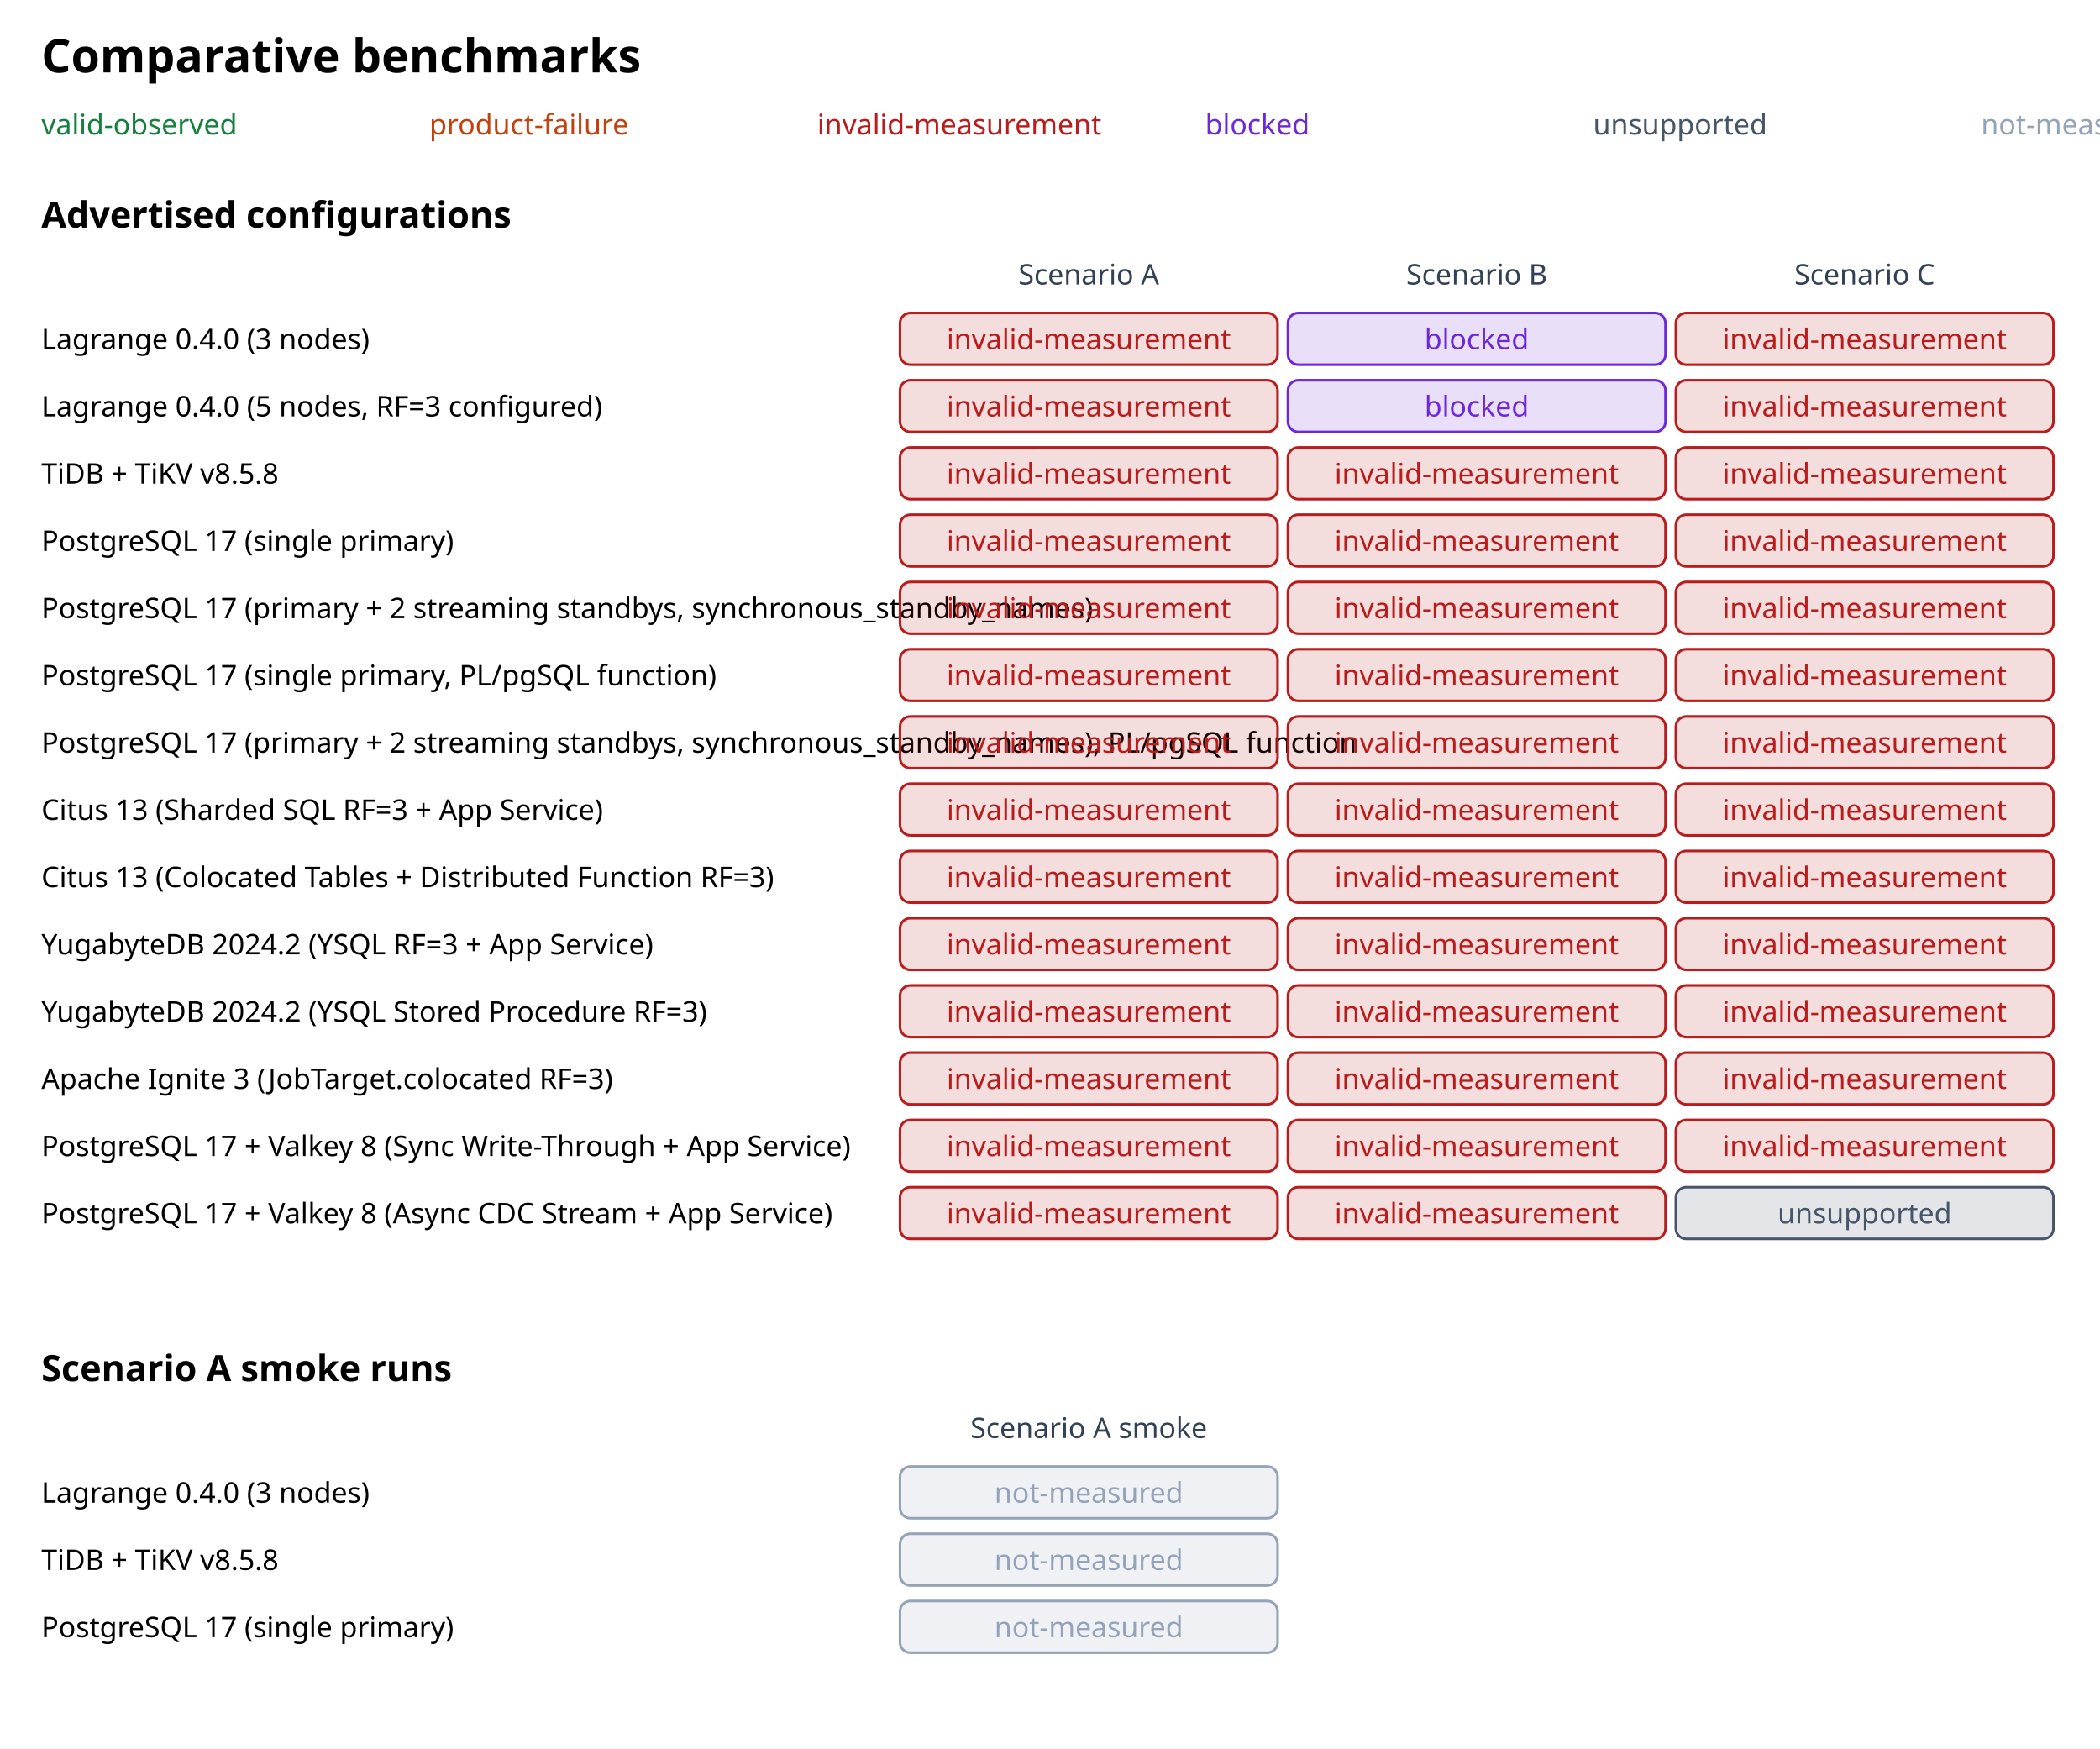
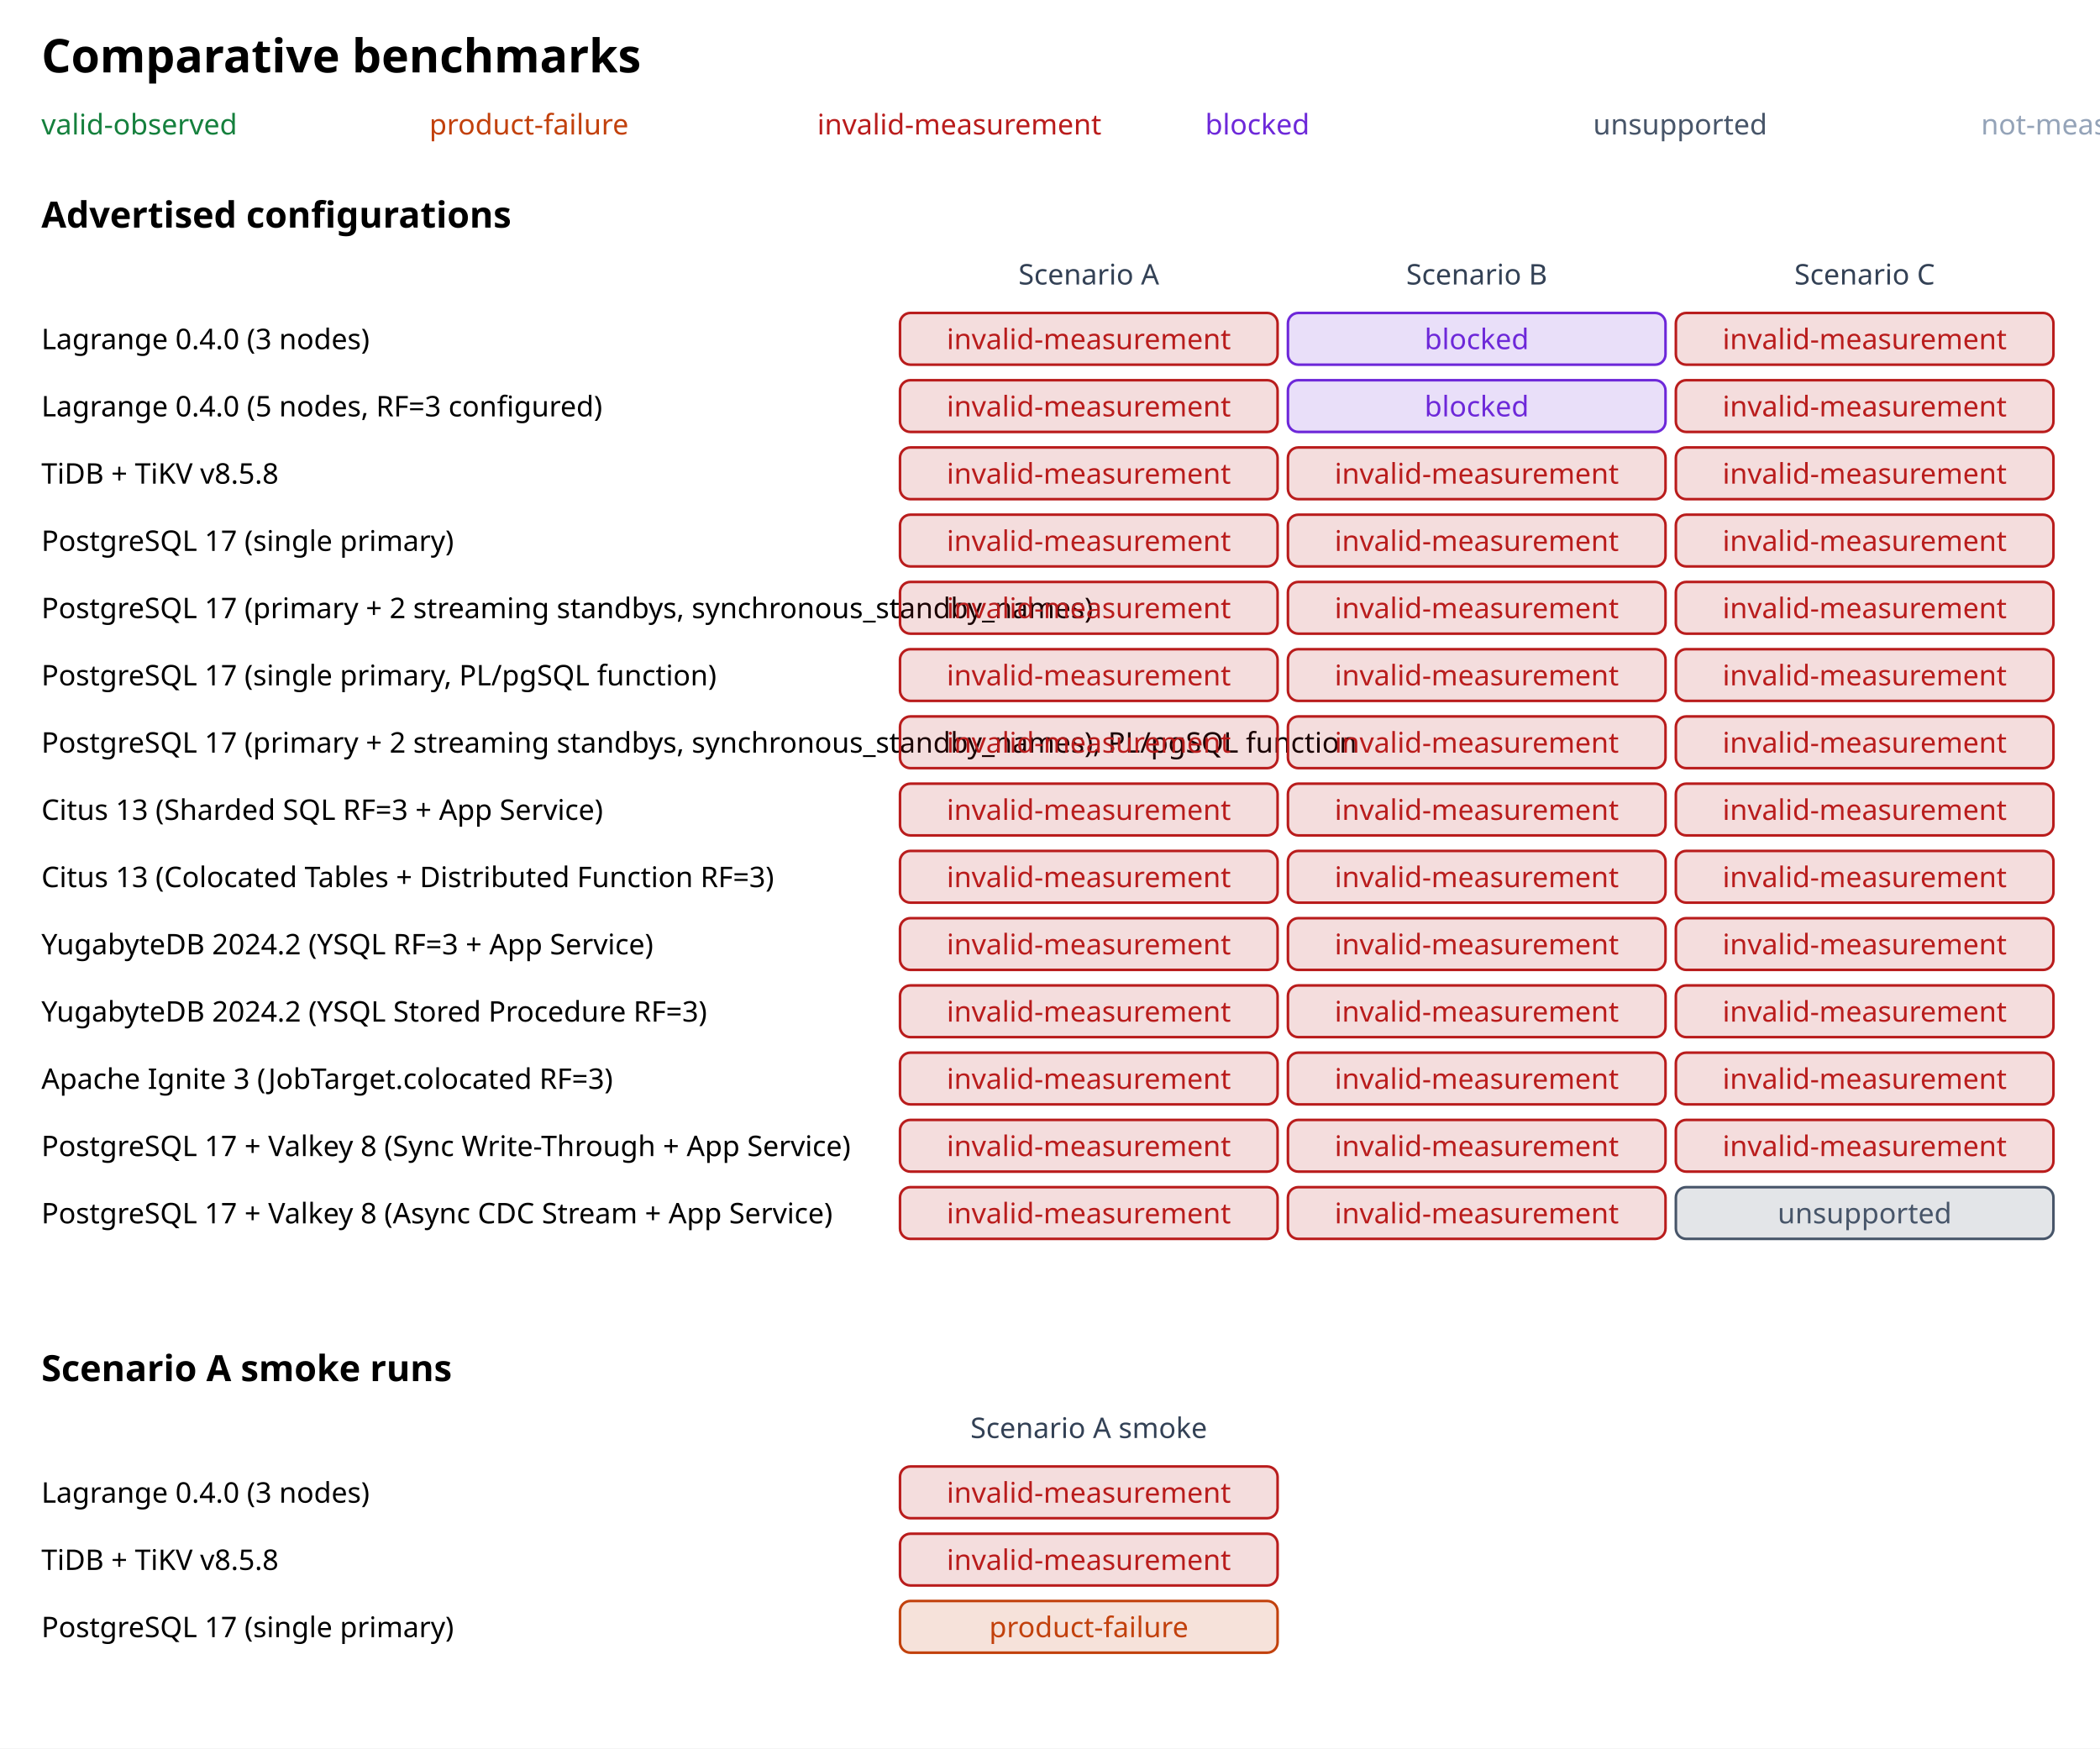
<svg xmlns="http://www.w3.org/2000/svg" width="812" height="676" viewBox="0 0 812 676" font-family="sans-serif">
  <rect width="100%" height="100%" fill="#ffffff" />
  <text x="16" y="28" font-size="18" font-weight="700">Comparative benchmarks</text>
  <text x="16" y="52" font-size="11" fill="#15803d">valid-observed</text>
  <text x="166" y="52" font-size="11" fill="#c2410c">product-failure</text>
  <text x="316" y="52" font-size="11" fill="#b91c1c">invalid-measurement</text>
  <text x="466" y="52" font-size="11" fill="#6d28d9">blocked</text>
  <text x="616" y="52" font-size="11" fill="#475569">unsupported</text>
  <text x="766" y="52" font-size="11" fill="#94a3b8">not-measured</text>
  <text x="16" y="88" font-size="14" font-weight="600">Advertised configurations</text>
  <text x="421" y="110" text-anchor="middle" font-size="11" fill="#334155">Scenario A</text>
  <text x="571" y="110" text-anchor="middle" font-size="11" fill="#334155">Scenario B</text>
  <text x="721" y="110" text-anchor="middle" font-size="11" fill="#334155">Scenario C</text>
  <text x="16" y="135" font-size="11">Lagrange 0.4.0 (3 nodes)</text>
  <g>
    <rect x="348" y="121" width="146" height="20" rx="4" fill="#b91c1c" fill-opacity="0.15" stroke="#b91c1c" />
    <text x="421" y="135" text-anchor="middle" font-size="11" fill="#b91c1c">invalid-measurement</text>
  </g>
  <g>
    <rect x="498" y="121" width="146" height="20" rx="4" fill="#6d28d9" fill-opacity="0.15" stroke="#6d28d9" />
    <text x="571" y="135" text-anchor="middle" font-size="11" fill="#6d28d9">blocked</text>
  </g>
  <g>
    <rect x="648" y="121" width="146" height="20" rx="4" fill="#b91c1c" fill-opacity="0.15" stroke="#b91c1c" />
    <text x="721" y="135" text-anchor="middle" font-size="11" fill="#b91c1c">invalid-measurement</text>
  </g>
  <text x="16" y="161" font-size="11">Lagrange 0.4.0 (5 nodes, RF=3 configured)</text>
  <g>
    <rect x="348" y="147" width="146" height="20" rx="4" fill="#b91c1c" fill-opacity="0.15" stroke="#b91c1c" />
    <text x="421" y="161" text-anchor="middle" font-size="11" fill="#b91c1c">invalid-measurement</text>
  </g>
  <g>
    <rect x="498" y="147" width="146" height="20" rx="4" fill="#6d28d9" fill-opacity="0.15" stroke="#6d28d9" />
    <text x="571" y="161" text-anchor="middle" font-size="11" fill="#6d28d9">blocked</text>
  </g>
  <g>
    <rect x="648" y="147" width="146" height="20" rx="4" fill="#b91c1c" fill-opacity="0.15" stroke="#b91c1c" />
    <text x="721" y="161" text-anchor="middle" font-size="11" fill="#b91c1c">invalid-measurement</text>
  </g>
  <text x="16" y="187" font-size="11">TiDB + TiKV v8.5.8</text>
  <g>
    <rect x="348" y="173" width="146" height="20" rx="4" fill="#b91c1c" fill-opacity="0.15" stroke="#b91c1c" />
    <text x="421" y="187" text-anchor="middle" font-size="11" fill="#b91c1c">invalid-measurement</text>
  </g>
  <g>
    <rect x="498" y="173" width="146" height="20" rx="4" fill="#b91c1c" fill-opacity="0.15" stroke="#b91c1c" />
    <text x="571" y="187" text-anchor="middle" font-size="11" fill="#b91c1c">invalid-measurement</text>
  </g>
  <g>
    <rect x="648" y="173" width="146" height="20" rx="4" fill="#b91c1c" fill-opacity="0.15" stroke="#b91c1c" />
    <text x="721" y="187" text-anchor="middle" font-size="11" fill="#b91c1c">invalid-measurement</text>
  </g>
  <text x="16" y="213" font-size="11">PostgreSQL 17 (single primary)</text>
  <g>
    <rect x="348" y="199" width="146" height="20" rx="4" fill="#b91c1c" fill-opacity="0.15" stroke="#b91c1c" />
    <text x="421" y="213" text-anchor="middle" font-size="11" fill="#b91c1c">invalid-measurement</text>
  </g>
  <g>
    <rect x="498" y="199" width="146" height="20" rx="4" fill="#b91c1c" fill-opacity="0.15" stroke="#b91c1c" />
    <text x="571" y="213" text-anchor="middle" font-size="11" fill="#b91c1c">invalid-measurement</text>
  </g>
  <g>
    <rect x="648" y="199" width="146" height="20" rx="4" fill="#b91c1c" fill-opacity="0.15" stroke="#b91c1c" />
    <text x="721" y="213" text-anchor="middle" font-size="11" fill="#b91c1c">invalid-measurement</text>
  </g>
  <text x="16" y="239" font-size="11">PostgreSQL 17 (primary + 2 streaming standbys, synchronous_standby_names)</text>
  <g>
    <rect x="348" y="225" width="146" height="20" rx="4" fill="#b91c1c" fill-opacity="0.15" stroke="#b91c1c" />
    <text x="421" y="239" text-anchor="middle" font-size="11" fill="#b91c1c">invalid-measurement</text>
  </g>
  <g>
    <rect x="498" y="225" width="146" height="20" rx="4" fill="#b91c1c" fill-opacity="0.15" stroke="#b91c1c" />
    <text x="571" y="239" text-anchor="middle" font-size="11" fill="#b91c1c">invalid-measurement</text>
  </g>
  <g>
    <rect x="648" y="225" width="146" height="20" rx="4" fill="#b91c1c" fill-opacity="0.15" stroke="#b91c1c" />
    <text x="721" y="239" text-anchor="middle" font-size="11" fill="#b91c1c">invalid-measurement</text>
  </g>
  <text x="16" y="265" font-size="11">PostgreSQL 17 (single primary, PL/pgSQL function)</text>
  <g>
    <rect x="348" y="251" width="146" height="20" rx="4" fill="#b91c1c" fill-opacity="0.15" stroke="#b91c1c" />
    <text x="421" y="265" text-anchor="middle" font-size="11" fill="#b91c1c">invalid-measurement</text>
  </g>
  <g>
    <rect x="498" y="251" width="146" height="20" rx="4" fill="#b91c1c" fill-opacity="0.15" stroke="#b91c1c" />
    <text x="571" y="265" text-anchor="middle" font-size="11" fill="#b91c1c">invalid-measurement</text>
  </g>
  <g>
    <rect x="648" y="251" width="146" height="20" rx="4" fill="#b91c1c" fill-opacity="0.15" stroke="#b91c1c" />
    <text x="721" y="265" text-anchor="middle" font-size="11" fill="#b91c1c">invalid-measurement</text>
  </g>
  <text x="16" y="291" font-size="11">PostgreSQL 17 (primary + 2 streaming standbys, synchronous_standby_names), PL/pgSQL function</text>
  <g>
    <rect x="348" y="277" width="146" height="20" rx="4" fill="#b91c1c" fill-opacity="0.15" stroke="#b91c1c" />
    <text x="421" y="291" text-anchor="middle" font-size="11" fill="#b91c1c">invalid-measurement</text>
  </g>
  <g>
    <rect x="498" y="277" width="146" height="20" rx="4" fill="#b91c1c" fill-opacity="0.15" stroke="#b91c1c" />
    <text x="571" y="291" text-anchor="middle" font-size="11" fill="#b91c1c">invalid-measurement</text>
  </g>
  <g>
    <rect x="648" y="277" width="146" height="20" rx="4" fill="#b91c1c" fill-opacity="0.15" stroke="#b91c1c" />
    <text x="721" y="291" text-anchor="middle" font-size="11" fill="#b91c1c">invalid-measurement</text>
  </g>
  <text x="16" y="317" font-size="11">Citus 13 (Sharded SQL RF=3 + App Service)</text>
  <g>
    <rect x="348" y="303" width="146" height="20" rx="4" fill="#b91c1c" fill-opacity="0.15" stroke="#b91c1c" />
    <text x="421" y="317" text-anchor="middle" font-size="11" fill="#b91c1c">invalid-measurement</text>
  </g>
  <g>
    <rect x="498" y="303" width="146" height="20" rx="4" fill="#b91c1c" fill-opacity="0.15" stroke="#b91c1c" />
    <text x="571" y="317" text-anchor="middle" font-size="11" fill="#b91c1c">invalid-measurement</text>
  </g>
  <g>
    <rect x="648" y="303" width="146" height="20" rx="4" fill="#b91c1c" fill-opacity="0.15" stroke="#b91c1c" />
    <text x="721" y="317" text-anchor="middle" font-size="11" fill="#b91c1c">invalid-measurement</text>
  </g>
  <text x="16" y="343" font-size="11">Citus 13 (Colocated Tables + Distributed Function RF=3)</text>
  <g>
    <rect x="348" y="329" width="146" height="20" rx="4" fill="#b91c1c" fill-opacity="0.15" stroke="#b91c1c" />
    <text x="421" y="343" text-anchor="middle" font-size="11" fill="#b91c1c">invalid-measurement</text>
  </g>
  <g>
    <rect x="498" y="329" width="146" height="20" rx="4" fill="#b91c1c" fill-opacity="0.15" stroke="#b91c1c" />
    <text x="571" y="343" text-anchor="middle" font-size="11" fill="#b91c1c">invalid-measurement</text>
  </g>
  <g>
    <rect x="648" y="329" width="146" height="20" rx="4" fill="#b91c1c" fill-opacity="0.15" stroke="#b91c1c" />
    <text x="721" y="343" text-anchor="middle" font-size="11" fill="#b91c1c">invalid-measurement</text>
  </g>
  <text x="16" y="369" font-size="11">YugabyteDB 2024.2 (YSQL RF=3 + App Service)</text>
  <g>
    <rect x="348" y="355" width="146" height="20" rx="4" fill="#b91c1c" fill-opacity="0.15" stroke="#b91c1c" />
    <text x="421" y="369" text-anchor="middle" font-size="11" fill="#b91c1c">invalid-measurement</text>
  </g>
  <g>
    <rect x="498" y="355" width="146" height="20" rx="4" fill="#b91c1c" fill-opacity="0.15" stroke="#b91c1c" />
    <text x="571" y="369" text-anchor="middle" font-size="11" fill="#b91c1c">invalid-measurement</text>
  </g>
  <g>
    <rect x="648" y="355" width="146" height="20" rx="4" fill="#b91c1c" fill-opacity="0.15" stroke="#b91c1c" />
    <text x="721" y="369" text-anchor="middle" font-size="11" fill="#b91c1c">invalid-measurement</text>
  </g>
  <text x="16" y="395" font-size="11">YugabyteDB 2024.2 (YSQL Stored Procedure RF=3)</text>
  <g>
    <rect x="348" y="381" width="146" height="20" rx="4" fill="#b91c1c" fill-opacity="0.15" stroke="#b91c1c" />
    <text x="421" y="395" text-anchor="middle" font-size="11" fill="#b91c1c">invalid-measurement</text>
  </g>
  <g>
    <rect x="498" y="381" width="146" height="20" rx="4" fill="#b91c1c" fill-opacity="0.15" stroke="#b91c1c" />
    <text x="571" y="395" text-anchor="middle" font-size="11" fill="#b91c1c">invalid-measurement</text>
  </g>
  <g>
    <rect x="648" y="381" width="146" height="20" rx="4" fill="#b91c1c" fill-opacity="0.15" stroke="#b91c1c" />
    <text x="721" y="395" text-anchor="middle" font-size="11" fill="#b91c1c">invalid-measurement</text>
  </g>
  <text x="16" y="421" font-size="11">Apache Ignite 3 (JobTarget.colocated RF=3)</text>
  <g>
    <rect x="348" y="407" width="146" height="20" rx="4" fill="#b91c1c" fill-opacity="0.15" stroke="#b91c1c" />
    <text x="421" y="421" text-anchor="middle" font-size="11" fill="#b91c1c">invalid-measurement</text>
  </g>
  <g>
    <rect x="498" y="407" width="146" height="20" rx="4" fill="#b91c1c" fill-opacity="0.15" stroke="#b91c1c" />
    <text x="571" y="421" text-anchor="middle" font-size="11" fill="#b91c1c">invalid-measurement</text>
  </g>
  <g>
    <rect x="648" y="407" width="146" height="20" rx="4" fill="#b91c1c" fill-opacity="0.15" stroke="#b91c1c" />
    <text x="721" y="421" text-anchor="middle" font-size="11" fill="#b91c1c">invalid-measurement</text>
  </g>
  <text x="16" y="447" font-size="11">PostgreSQL 17 + Valkey 8 (Sync Write-Through + App Service)</text>
  <g>
    <rect x="348" y="433" width="146" height="20" rx="4" fill="#b91c1c" fill-opacity="0.15" stroke="#b91c1c" />
    <text x="421" y="447" text-anchor="middle" font-size="11" fill="#b91c1c">invalid-measurement</text>
  </g>
  <g>
    <rect x="498" y="433" width="146" height="20" rx="4" fill="#b91c1c" fill-opacity="0.15" stroke="#b91c1c" />
    <text x="571" y="447" text-anchor="middle" font-size="11" fill="#b91c1c">invalid-measurement</text>
  </g>
  <g>
    <rect x="648" y="433" width="146" height="20" rx="4" fill="#b91c1c" fill-opacity="0.15" stroke="#b91c1c" />
    <text x="721" y="447" text-anchor="middle" font-size="11" fill="#b91c1c">invalid-measurement</text>
  </g>
  <text x="16" y="473" font-size="11">PostgreSQL 17 + Valkey 8 (Async CDC Stream + App Service)</text>
  <g>
    <rect x="348" y="459" width="146" height="20" rx="4" fill="#b91c1c" fill-opacity="0.15" stroke="#b91c1c" />
    <text x="421" y="473" text-anchor="middle" font-size="11" fill="#b91c1c">invalid-measurement</text>
  </g>
  <g>
    <rect x="498" y="459" width="146" height="20" rx="4" fill="#b91c1c" fill-opacity="0.15" stroke="#b91c1c" />
    <text x="571" y="473" text-anchor="middle" font-size="11" fill="#b91c1c">invalid-measurement</text>
  </g>
  <g>
    <rect x="648" y="459" width="146" height="20" rx="4" fill="#475569" fill-opacity="0.15" stroke="#475569" />
    <text x="721" y="473" text-anchor="middle" font-size="11" fill="#475569">unsupported</text>
  </g>
  <text x="16" y="534" font-size="14" font-weight="600">Scenario A smoke runs</text>
  <text x="421" y="556" text-anchor="middle" font-size="11" fill="#334155">Scenario A smoke</text>
  <text x="16" y="581" font-size="11">Lagrange 0.4.0 (3 nodes)</text>
  <g>
-     <rect x="348" y="567" width="146" height="20" rx="4" fill="#94a3b8" fill-opacity="0.15" stroke="#94a3b8" />
-     <text x="421" y="581" text-anchor="middle" font-size="11" fill="#94a3b8">not-measured</text>
+     <rect x="348" y="567" width="146" height="20" rx="4" fill="#b91c1c" fill-opacity="0.15" stroke="#b91c1c" />
+     <text x="421" y="581" text-anchor="middle" font-size="11" fill="#b91c1c">invalid-measurement</text>
  </g>
  <text x="16" y="607" font-size="11">TiDB + TiKV v8.5.8</text>
  <g>
-     <rect x="348" y="593" width="146" height="20" rx="4" fill="#94a3b8" fill-opacity="0.15" stroke="#94a3b8" />
-     <text x="421" y="607" text-anchor="middle" font-size="11" fill="#94a3b8">not-measured</text>
+     <rect x="348" y="593" width="146" height="20" rx="4" fill="#b91c1c" fill-opacity="0.15" stroke="#b91c1c" />
+     <text x="421" y="607" text-anchor="middle" font-size="11" fill="#b91c1c">invalid-measurement</text>
  </g>
  <text x="16" y="633" font-size="11">PostgreSQL 17 (single primary)</text>
  <g>
-     <rect x="348" y="619" width="146" height="20" rx="4" fill="#94a3b8" fill-opacity="0.15" stroke="#94a3b8" />
-     <text x="421" y="633" text-anchor="middle" font-size="11" fill="#94a3b8">not-measured</text>
+     <rect x="348" y="619" width="146" height="20" rx="4" fill="#c2410c" fill-opacity="0.15" stroke="#c2410c" />
+     <text x="421" y="633" text-anchor="middle" font-size="11" fill="#c2410c">product-failure</text>
  </g>
</svg>
